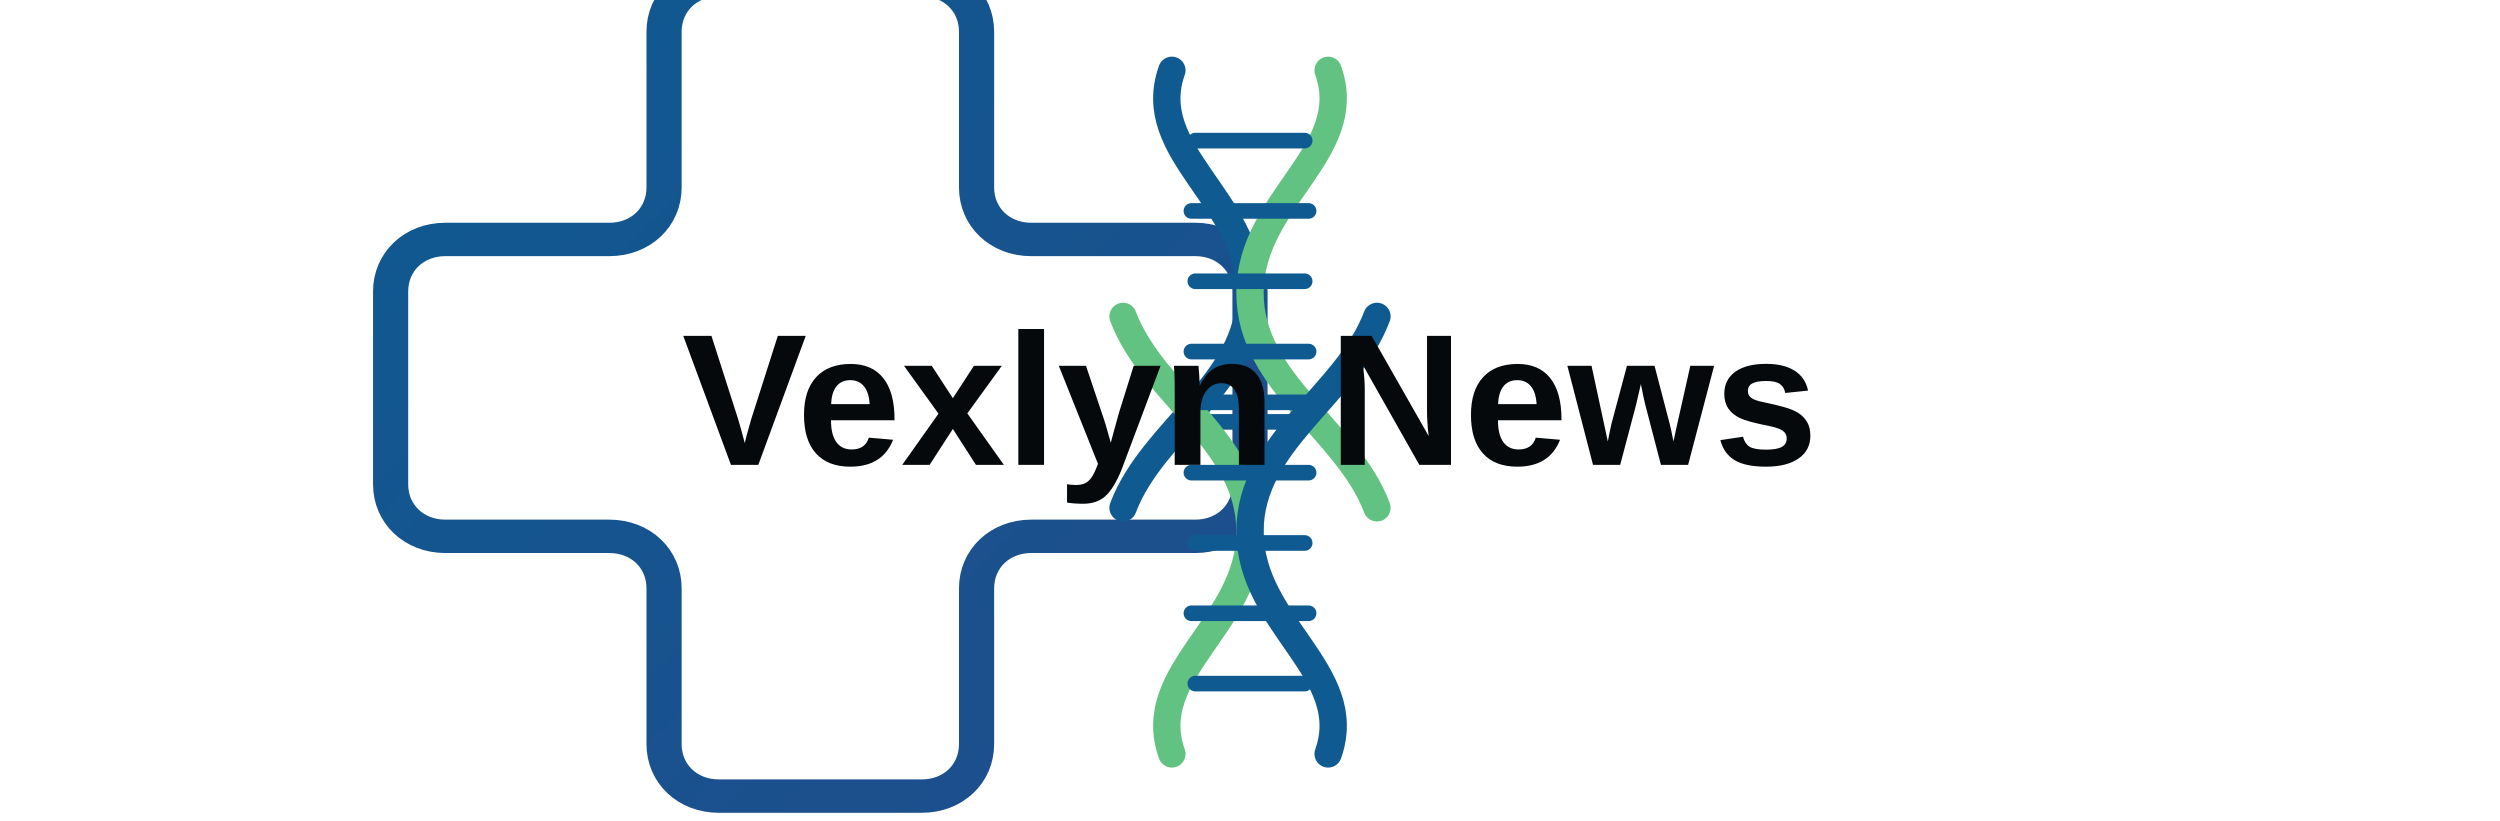
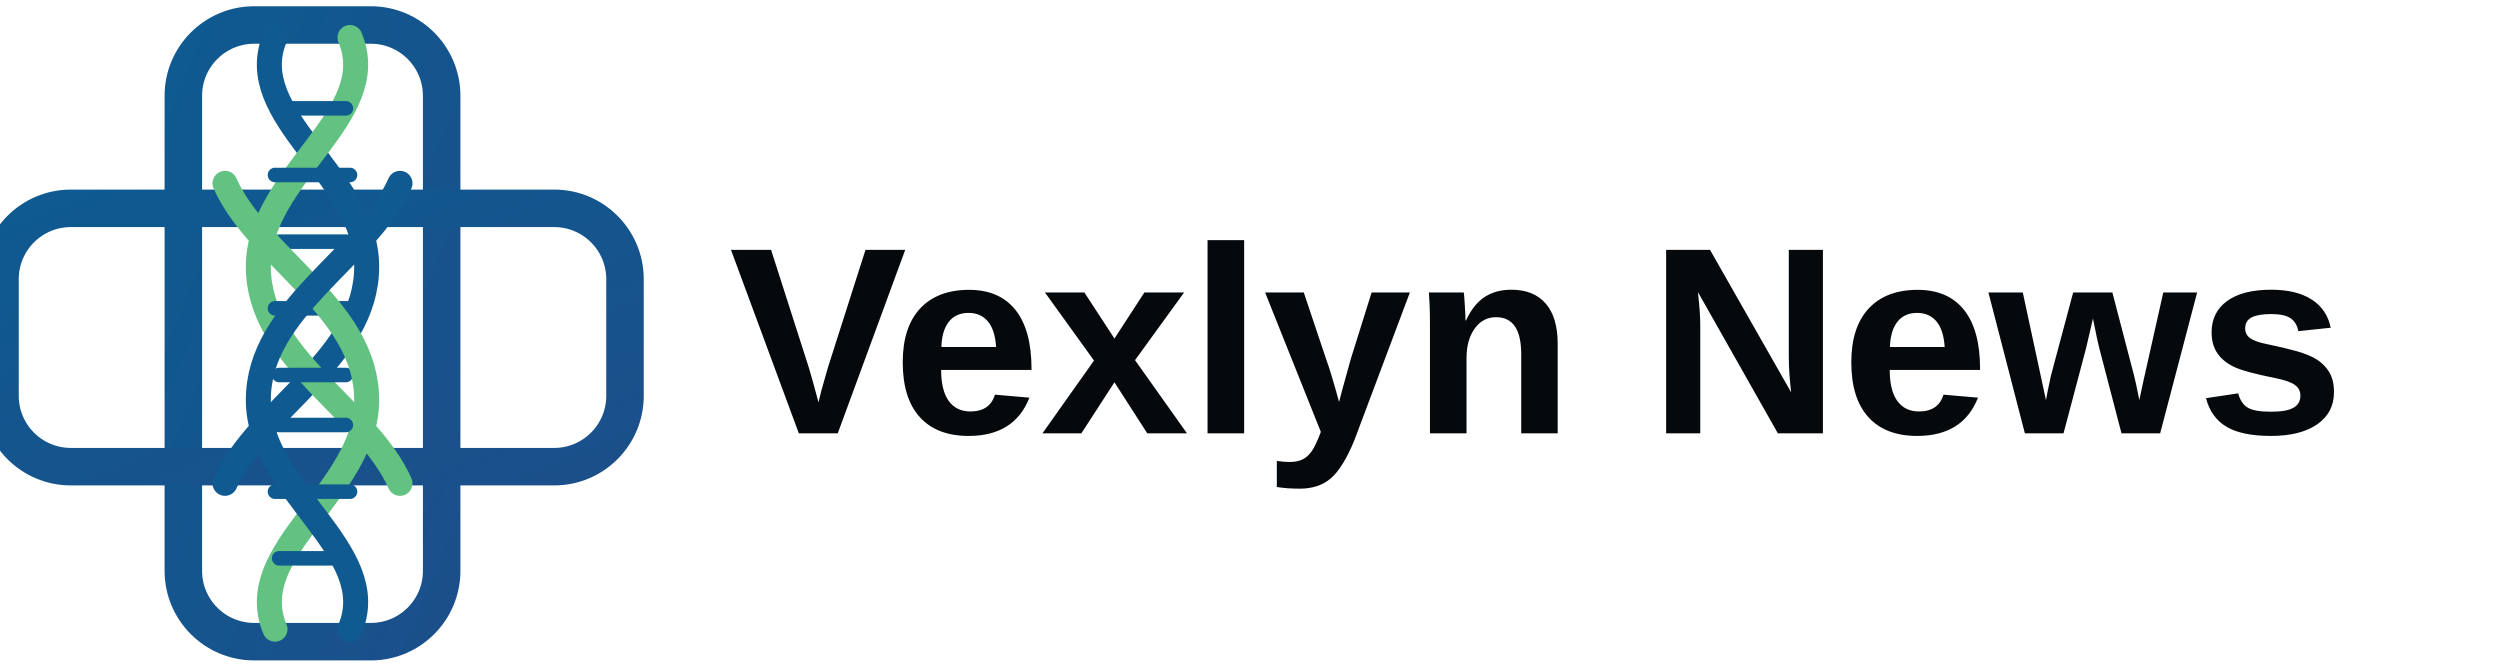
- <svg xmlns="http://www.w3.org/2000/svg" viewBox="0 0 1280 420" fill="none">
+ <svg xmlns="http://www.w3.org/2000/svg" viewBox="0 0 1200 320" fill="none">
  <defs>
-     <linearGradient id="blueStroke" x1="0" y1="0" x2="1" y2="1">
+     <linearGradient id="crossBlue" x1="0" y1="0" x2="1" y2="1">
      <stop offset="0%" stop-color="#0E5A91" />
-       <stop offset="100%" stop-color="#1F4D8C" />
+       <stop offset="100%" stop-color="#1B4F8A" />
    </linearGradient>
  </defs>
-   <path d="M460 36        C460 20 472 8 488 8        L592 8        C608 8 620 20 620 36        L620 120        C620 136 632 148 648 148        L732 148        C748 148 760 160 760 176        L760 280        C760 296 748 308 732 308        L648 308        C632 308 620 320 620 336        L620 420        C620 436 608 448 592 448        L488 448        C472 448 460 436 460 420        L460 336        C460 320 448 308 432 308        L348 308        C332 308 320 296 320 280        L320 176        C320 160 332 148 348 148        L432 148        C448 148 460 136 460 120        Z" transform="translate(-120,-18) scale(1,0.95)" stroke="url(#blueStroke)" stroke-width="18" stroke-linejoin="round" />
-   <path d="M600 36 C585 78 640 102 640 150 C640 196 590 220 575 260" stroke="#0E5A91" stroke-width="14" stroke-linecap="round" />
-   <path d="M680 36 C695 78 640 102 640 150 C640 196 690 220 705 260" stroke="#62C281" stroke-width="14" stroke-linecap="round" />
-   <line x1="612" y1="72" x2="668" y2="72" stroke="#0E5A91" stroke-width="8" stroke-linecap="round" />
-   <line x1="610" y1="108" x2="670" y2="108" stroke="#0E5A91" stroke-width="8" stroke-linecap="round" />
-   <line x1="612" y1="144" x2="668" y2="144" stroke="#0E5A91" stroke-width="8" stroke-linecap="round" />
-   <line x1="610" y1="180" x2="670" y2="180" stroke="#0E5A91" stroke-width="8" stroke-linecap="round" />
-   <line x1="612" y1="216" x2="668" y2="216" stroke="#0E5A91" stroke-width="8" stroke-linecap="round" />
-   <path d="M600 386 C585 344 640 320 640 272 C640 226 590 202 575 162" stroke="#62C281" stroke-width="14" stroke-linecap="round" />
-   <path d="M680 386 C695 344 640 320 640 272 C640 226 690 202 705 162" stroke="#0E5A91" stroke-width="14" stroke-linecap="round" />
-   <line x1="612" y1="350" x2="668" y2="350" stroke="#0E5A91" stroke-width="8" stroke-linecap="round" />
-   <line x1="610" y1="314" x2="670" y2="314" stroke="#0E5A91" stroke-width="8" stroke-linecap="round" />
-   <line x1="612" y1="278" x2="668" y2="278" stroke="#0E5A91" stroke-width="8" stroke-linecap="round" />
-   <line x1="610" y1="242" x2="670" y2="242" stroke="#0E5A91" stroke-width="8" stroke-linecap="round" />
-   <line x1="612" y1="206" x2="668" y2="206" stroke="#0E5A91" stroke-width="8" stroke-linecap="round" />
-   <text x="640" y="238" text-anchor="middle" font-family="Arial, Helvetica, sans-serif" font-size="96" font-weight="700" fill="#05090C">
+   <rect x="88" y="12" width="124" height="296" rx="34" stroke="url(#crossBlue)" stroke-width="18" />
+   <rect x="0" y="100" width="300" height="124" rx="34" stroke="url(#crossBlue)" stroke-width="18" />
+   <path d="M132 18 C116 56 176 84 176 128 C176 172 124 196 108 232" stroke="#0E5A91" stroke-width="12" stroke-linecap="round" />
+   <path d="M168 18 C184 56 124 84 124 128 C124 172 176 196 192 232" stroke="#62C281" stroke-width="12" stroke-linecap="round" />
+   <line x1="134" y1="52" x2="166" y2="52" stroke="#0E5A91" stroke-width="7" stroke-linecap="round" />
+   <line x1="132" y1="84" x2="168" y2="84" stroke="#0E5A91" stroke-width="7" stroke-linecap="round" />
+   <line x1="134" y1="116" x2="166" y2="116" stroke="#0E5A91" stroke-width="7" stroke-linecap="round" />
+   <line x1="132" y1="148" x2="168" y2="148" stroke="#0E5A91" stroke-width="7" stroke-linecap="round" />
+   <line x1="134" y1="180" x2="166" y2="180" stroke="#0E5A91" stroke-width="7" stroke-linecap="round" />
+   <path d="M132 302 C116 264 176 236 176 192 C176 148 124 124 108 88" stroke="#62C281" stroke-width="12" stroke-linecap="round" />
+   <path d="M168 302 C184 264 124 236 124 192 C124 148 176 124 192 88" stroke="#0E5A91" stroke-width="12" stroke-linecap="round" />
+   <line x1="134" y1="268" x2="166" y2="268" stroke="#0E5A91" stroke-width="7" stroke-linecap="round" />
+   <line x1="132" y1="236" x2="168" y2="236" stroke="#0E5A91" stroke-width="7" stroke-linecap="round" />
+   <line x1="134" y1="204" x2="166" y2="204" stroke="#0E5A91" stroke-width="7" stroke-linecap="round" />
+   <text x="350" y="208" font-family="Arial, Helvetica, sans-serif" font-size="128" font-weight="700" fill="#05090C">
    Vexlyn News
  </text>
</svg>
